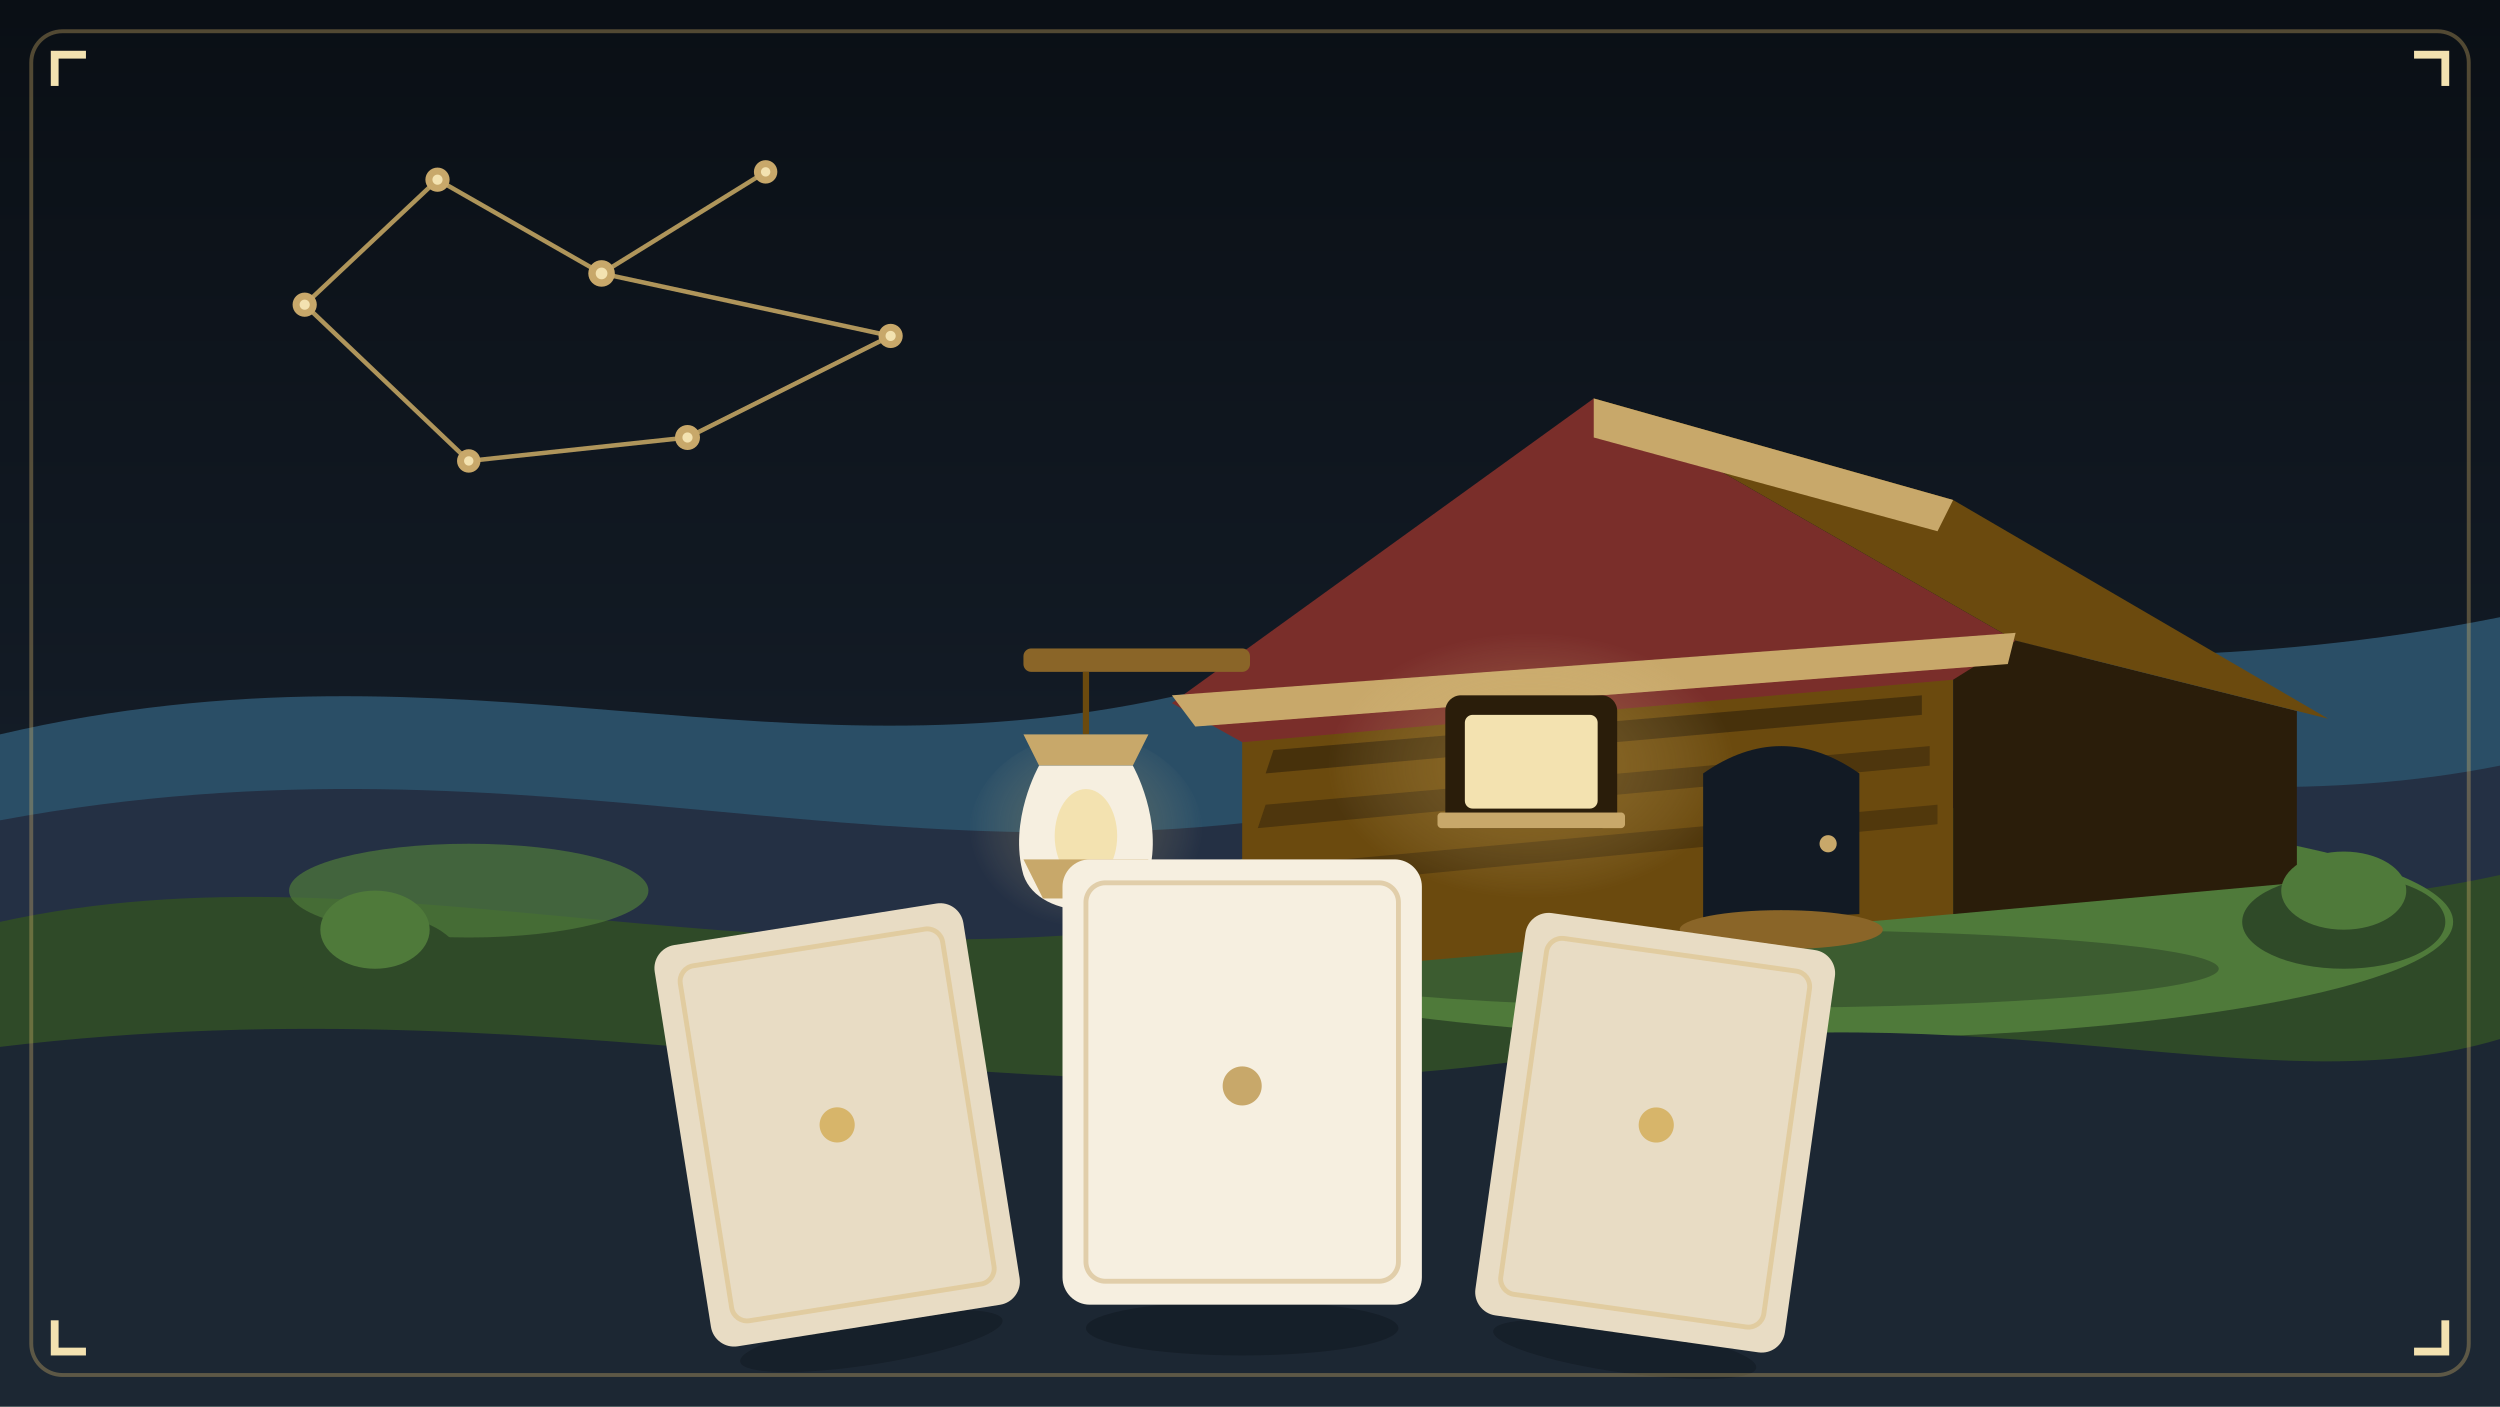
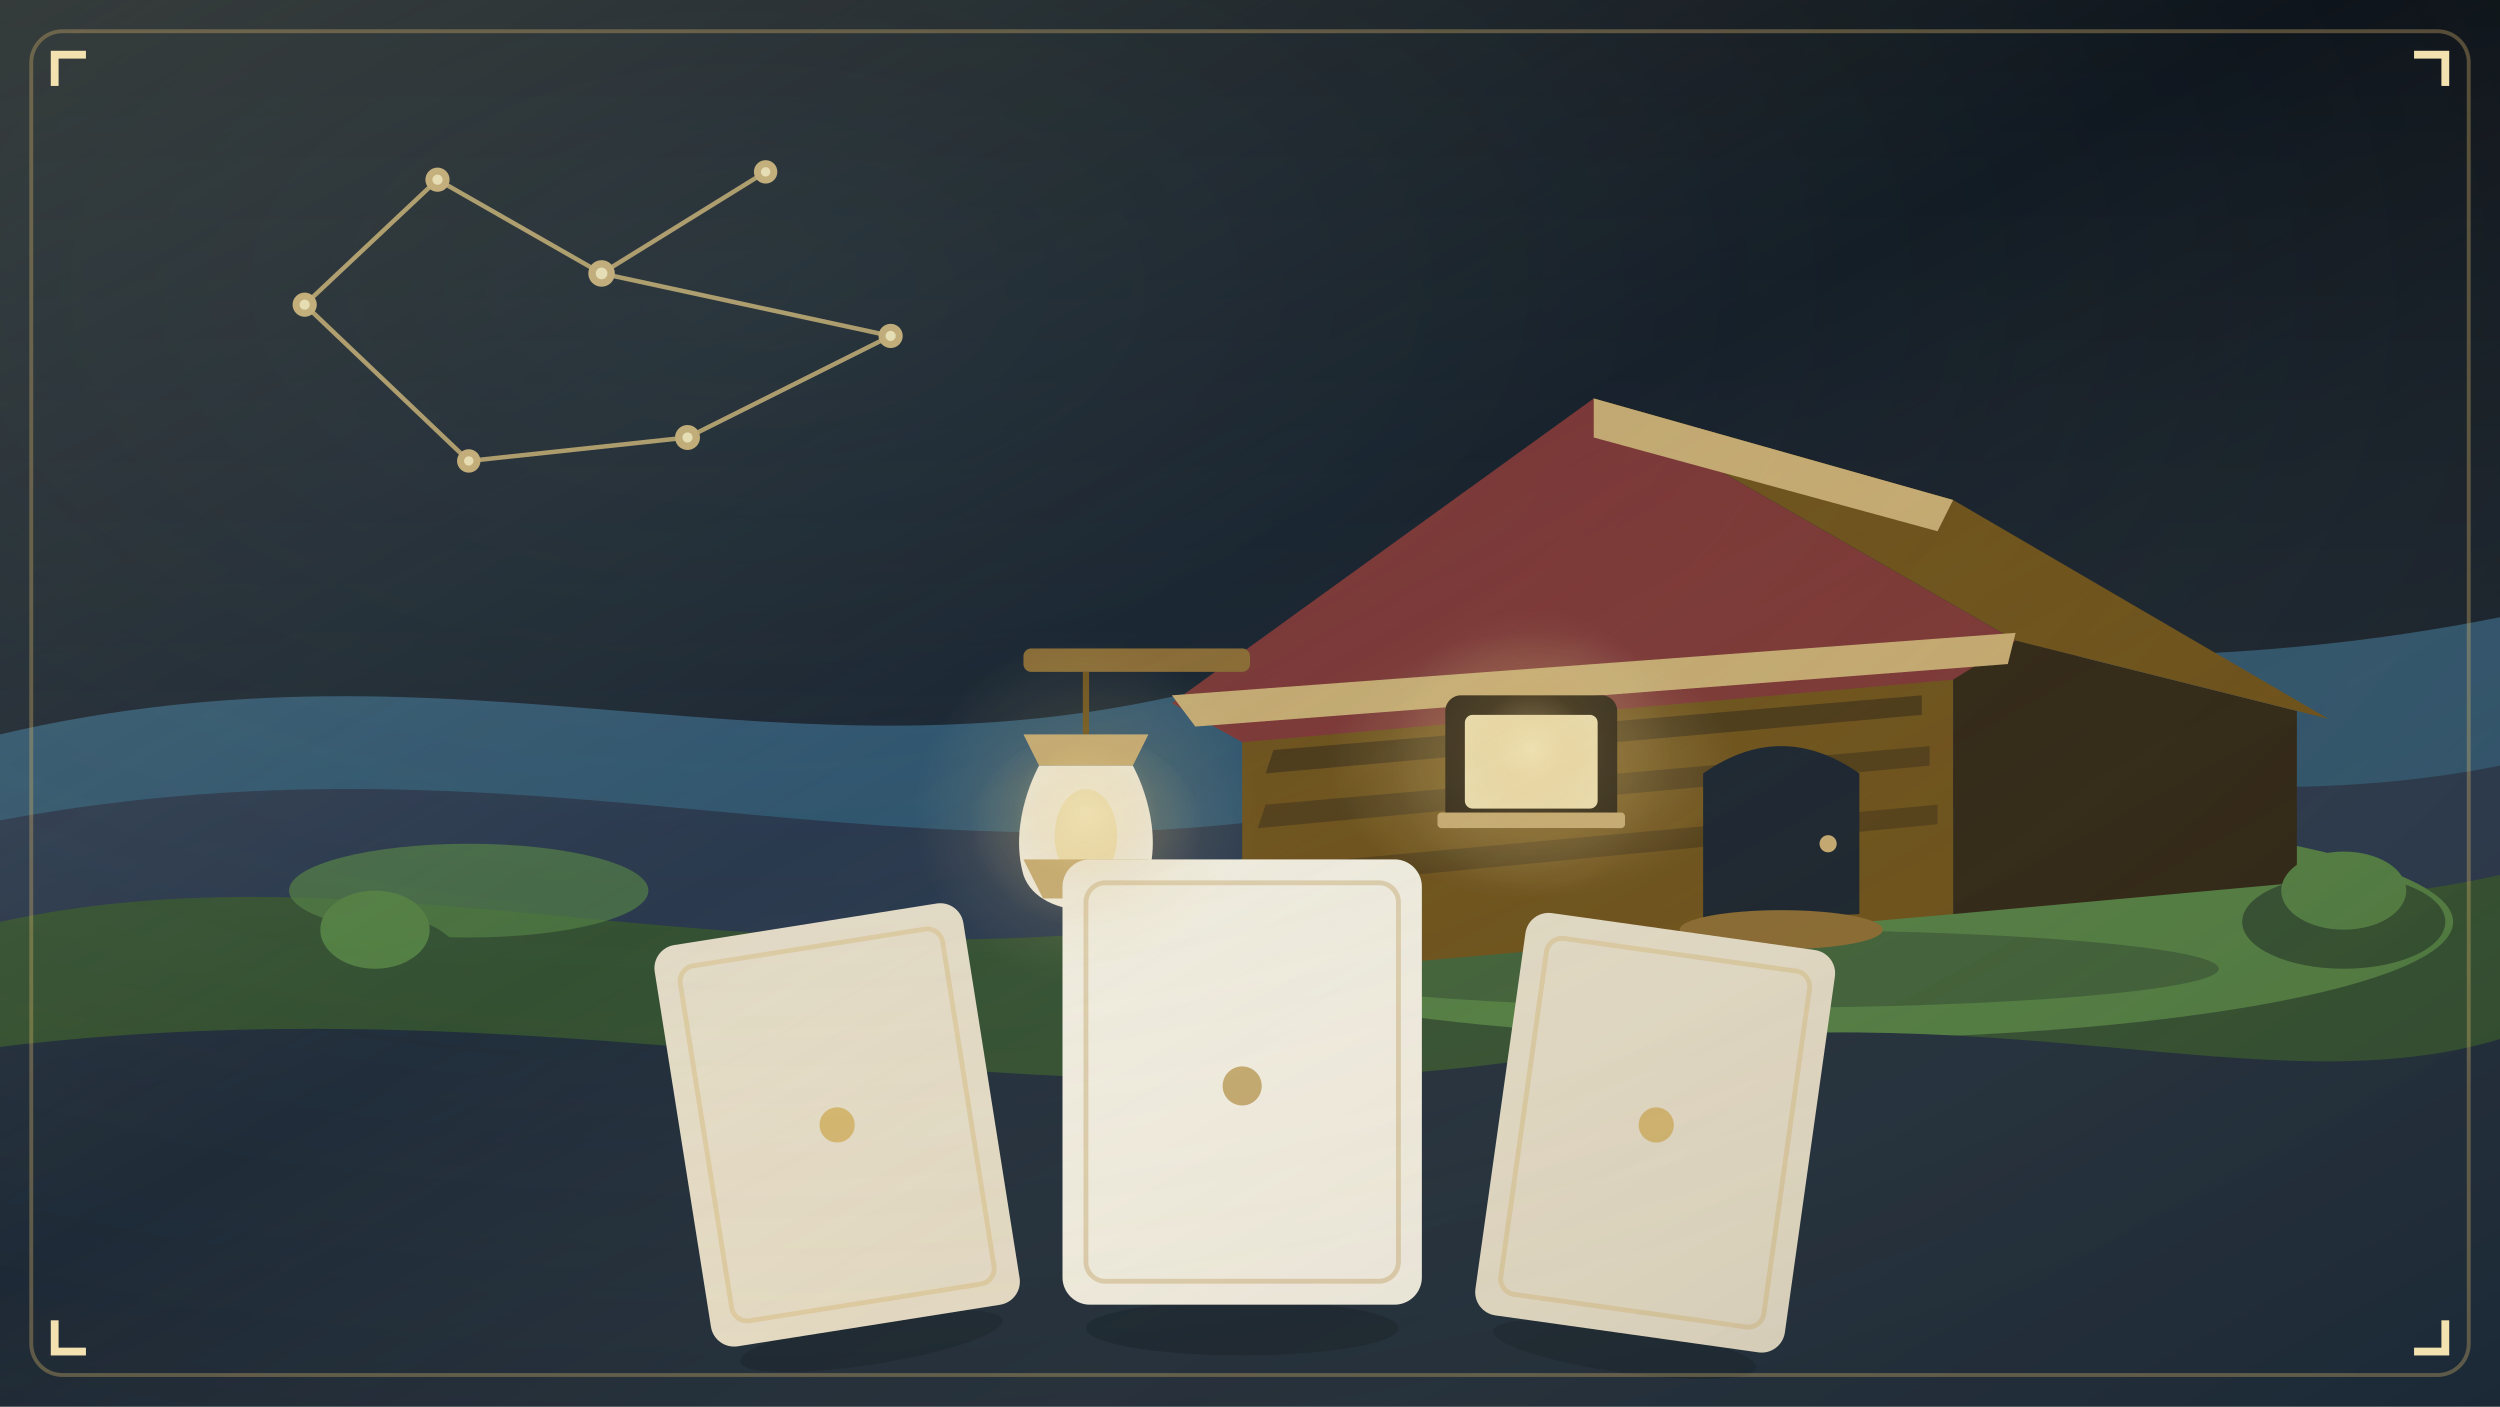
<svg xmlns="http://www.w3.org/2000/svg" viewBox="0 0 640 360">
+   <defs id="lq-grade-defs">
+     <linearGradient id="lq-key" x1="0" y1="0" x2="1" y2="1">
+       <stop offset="0" stop-color="#f3e2b0" stop-opacity="0.16" />
+       <stop offset="0.46" stop-color="#f3e2b0" stop-opacity="0" />
+       <stop offset="1" stop-color="#163044" stop-opacity="0.18" />
+     </linearGradient>
+     <radialGradient id="lq-tint" cx="0.3" cy="0.2" r="0.9">
+       <stop offset="0" stop-color="#7eb6d4" stop-opacity="0.13" />
+       <stop offset="1" stop-color="#7eb6d4" stop-opacity="0" />
+     </radialGradient>
+     <radialGradient id="lq-gold" cx="0.5" cy="0.5" r="0.5">
+       <stop offset="0" stop-color="#f3e2b0" stop-opacity="0.5" />
+       <stop offset="0.42" stop-color="#d7b56a" stop-opacity="0.14" />
+       <stop offset="1" stop-color="#f3e2b0" stop-opacity="0" />
+     </radialGradient>
+   </defs>
  <defs>
    <linearGradient id="af-sky" x1="0" y1="0" x2="0" y2="1">
      <stop offset="0" stop-color="#0a0f15" />
      <stop offset="0.48" stop-color="#121a24" />
      <stop offset="0.78" stop-color="#1c2733" />
      <stop offset="1" stop-color="#0e141c" />
    </linearGradient>
    <radialGradient id="af-win" cx="0.5" cy="0.5" r="0.5">
      <stop offset="0" stop-color="#f3e2b0" stop-opacity="0.72" />
      <stop offset="0.42" stop-color="#d7b56a" stop-opacity="0.22" />
      <stop offset="1" stop-color="#f3e2b0" stop-opacity="0" />
    </radialGradient>
    <radialGradient id="af-lamp" cx="0.5" cy="0.45" r="0.5">
      <stop offset="0" stop-color="#f3e2b0" stop-opacity="0.7" />
      <stop offset="0.5" stop-color="#d7b56a" stop-opacity="0.16" />
      <stop offset="1" stop-color="#f3e2b0" stop-opacity="0" />
    </radialGradient>
  </defs>
  <rect width="640" height="360" fill="url(#af-sky)" />
  <g fill="none" stroke="#d7b56a" stroke-width="1.15" stroke-linecap="round" stroke-linejoin="round" opacity="0.8">
    <path d="M112 46L154 70L196 44" />
    <path d="M154 70L228 86L176 112L120 118L78 78L112 46" />
  </g>
  <g fill="#c8a86a">
    <circle cx="78" cy="78" r="3.1" />
    <circle cx="112" cy="46" r="3.1" />
    <circle cx="154" cy="70" r="3.4" />
    <circle cx="196" cy="44" r="3" />
    <circle cx="228" cy="86" r="3.1" />
    <circle cx="176" cy="112" r="3.2" />
    <circle cx="120" cy="118" r="3" />
  </g>
  <g fill="#f3e2b0">
    <circle cx="78" cy="78" r="1.3" />
    <circle cx="112" cy="46" r="1.3" />
    <circle cx="154" cy="70" r="1.5" />
    <circle cx="196" cy="44" r="1.2" />
    <circle cx="228" cy="86" r="1.3" />
    <circle cx="176" cy="112" r="1.3" />
    <circle cx="120" cy="118" r="1.2" />
  </g>
  <path d="M0 188C120 160 200 204 310 176C420 148 510 184 640 158V360H0Z" fill="#2a4e66" />
  <path d="M0 210C140 184 230 232 360 204C470 180 550 214 640 196V360H0Z" fill="#243044" />
  <path d="M0 236C100 214 200 258 330 232C450 208 540 246 640 224V360H0Z" fill="#2f4a28" />
  <ellipse cx="460" cy="236" rx="168" ry="30" fill="#4f7a3a" />
  <ellipse cx="120" cy="228" rx="46" ry="12" fill="#4f7a3a" opacity="0.7" />
  <ellipse cx="448" cy="248" rx="120" ry="10" fill="#0a0f15" opacity="0.28" />
  <path d="M318 176L500 160L500 234L318 250Z" fill="#6b4a0e" />
  <path d="M326 192L492 178L492 183L324 198Z" fill="#2a1d0a" opacity="0.55" />
  <path d="M324 206L494 191L494 196L322 212Z" fill="#2a1d0a" opacity="0.45" />
  <path d="M322 222L496 206L496 211L320 228Z" fill="#2a1d0a" opacity="0.4" />
  <path d="M500 160L588 182L588 226L500 234Z" fill="#2a1d0a" />
  <path d="M300 180L408 102L516 164L500 174L318 190Z" fill="#7a2e2a" />
  <path d="M408 102L516 164L596 184L500 128Z" fill="#6b4a0e" />
  <path d="M300 178L516 162L514 170L306 186Z" fill="#c8a86a" />
  <path d="M408 102L500 128L496 136L408 112Z" fill="#c8a86a" />
  <ellipse cx="392" cy="196" rx="52" ry="34" fill="url(#af-win)" />
  <rect x="370" y="178" width="44" height="34" rx="4" fill="#2a1d0a" />
  <rect x="375" y="183" width="34" height="24" rx="2" fill="#f3e2b0" />
  <rect x="368" y="208" width="48" height="4" rx="1" fill="#c8a86a" />
  <path d="M436 236V198Q456 184 476 198V234Z" fill="#121a24" />
  <circle cx="468" cy="216" r="2.2" fill="#c8a86a" />
  <ellipse cx="456" cy="238" rx="26" ry="5" fill="#8a6528" />
  <rect x="262" y="166" width="58" height="6" rx="2" fill="#8a6528" />
  <path d="M278 172V188" fill="none" stroke="#6b4a0e" stroke-width="1.6" />
  <ellipse cx="278" cy="214" rx="30" ry="26" fill="url(#af-lamp)" />
  <path d="M262 188H294L290 196H266Z" fill="#c8a86a" />
  <path d="M266 196C266 196 258 210 262 224C266 236 290 236 294 224C298 210 290 196 290 196Z" fill="#f6efe0" />
  <ellipse cx="278" cy="214" rx="8" ry="12" fill="#f3e2b0" />
  <path d="M262 220H294L289 230H267Z" fill="#c8a86a" />
  <path d="M278 230V242" fill="none" stroke="#8a6528" stroke-width="1.4" stroke-linecap="round" />
  <circle cx="278" cy="244" r="2.4" fill="#c8a86a" />
  <path d="M0 268C150 250 260 292 400 270C510 252 580 284 640 266V360H0Z" fill="#1c2733" />
  <ellipse cx="96" cy="246" rx="22" ry="12" fill="#2f4a28" />
  <ellipse cx="96" cy="238" rx="14" ry="10" fill="#4f7a3a" />
  <ellipse cx="600" cy="236" rx="26" ry="12" fill="#2f4a28" />
  <ellipse cx="600" cy="228" rx="16" ry="10" fill="#4f7a3a" />
  <g transform="translate(214 286) rotate(-9)">
    <ellipse cy="58" rx="34" ry="6" fill="#0a0f15" opacity="0.32" />
    <rect x="-40" y="-50" width="80" height="104" rx="6" fill="#e8dcc4" />
    <rect x="-34" y="-44" width="68" height="92" rx="4" fill="none" stroke="#d7b56a" stroke-opacity="0.4" stroke-width="1.25" />
    <circle cy="2" r="4.5" fill="#d7b56a" />
  </g>
  <g transform="translate(424 288) rotate(8)">
    <ellipse cy="58" rx="34" ry="6" fill="#0a0f15" opacity="0.32" />
    <rect x="-40" y="-50" width="80" height="104" rx="6" fill="#e8dcc4" />
    <rect x="-34" y="-44" width="68" height="92" rx="4" fill="none" stroke="#d7b56a" stroke-opacity="0.4" stroke-width="1.25" />
    <circle r="4.5" fill="#d7b56a" />
  </g>
  <g transform="translate(318 276)">
    <ellipse cy="64" rx="40" ry="7" fill="#0a0f15" opacity="0.34" />
    <rect x="-46" y="-56" width="92" height="114" rx="7" fill="#f6efe0" />
    <rect x="-40" y="-50" width="80" height="102" rx="5" fill="none" stroke="#c8a86a" stroke-opacity="0.45" stroke-width="1.25" />
    <circle cy="2" r="5" fill="#c8a86a" />
  </g>
+   <g id="lq-grade" pointer-events="none">
+     <rect width="640" height="360" fill="url(#lq-key)" />
+     <rect width="640" height="360" fill="url(#lq-tint)" />
+     <circle cx="278" cy="208" r="44" fill="url(#lq-gold)" />
+     <circle cx="392" cy="192" r="36" fill="url(#lq-gold)" />
+   </g>
  <rect x="8" y="8" width="624" height="344" rx="8" fill="none" stroke="#d7b56a" stroke-opacity="0.35" stroke-width="1" />
  <g fill="none" stroke="#f3e2b0" stroke-width="2" stroke-linejoin="miter">
    <path d="M14 22V14h8" />
    <path d="M618 14h8v8" />
    <path d="M14 338v8h8" />
    <path d="M626 338v8h-8" />
  </g>
</svg>
